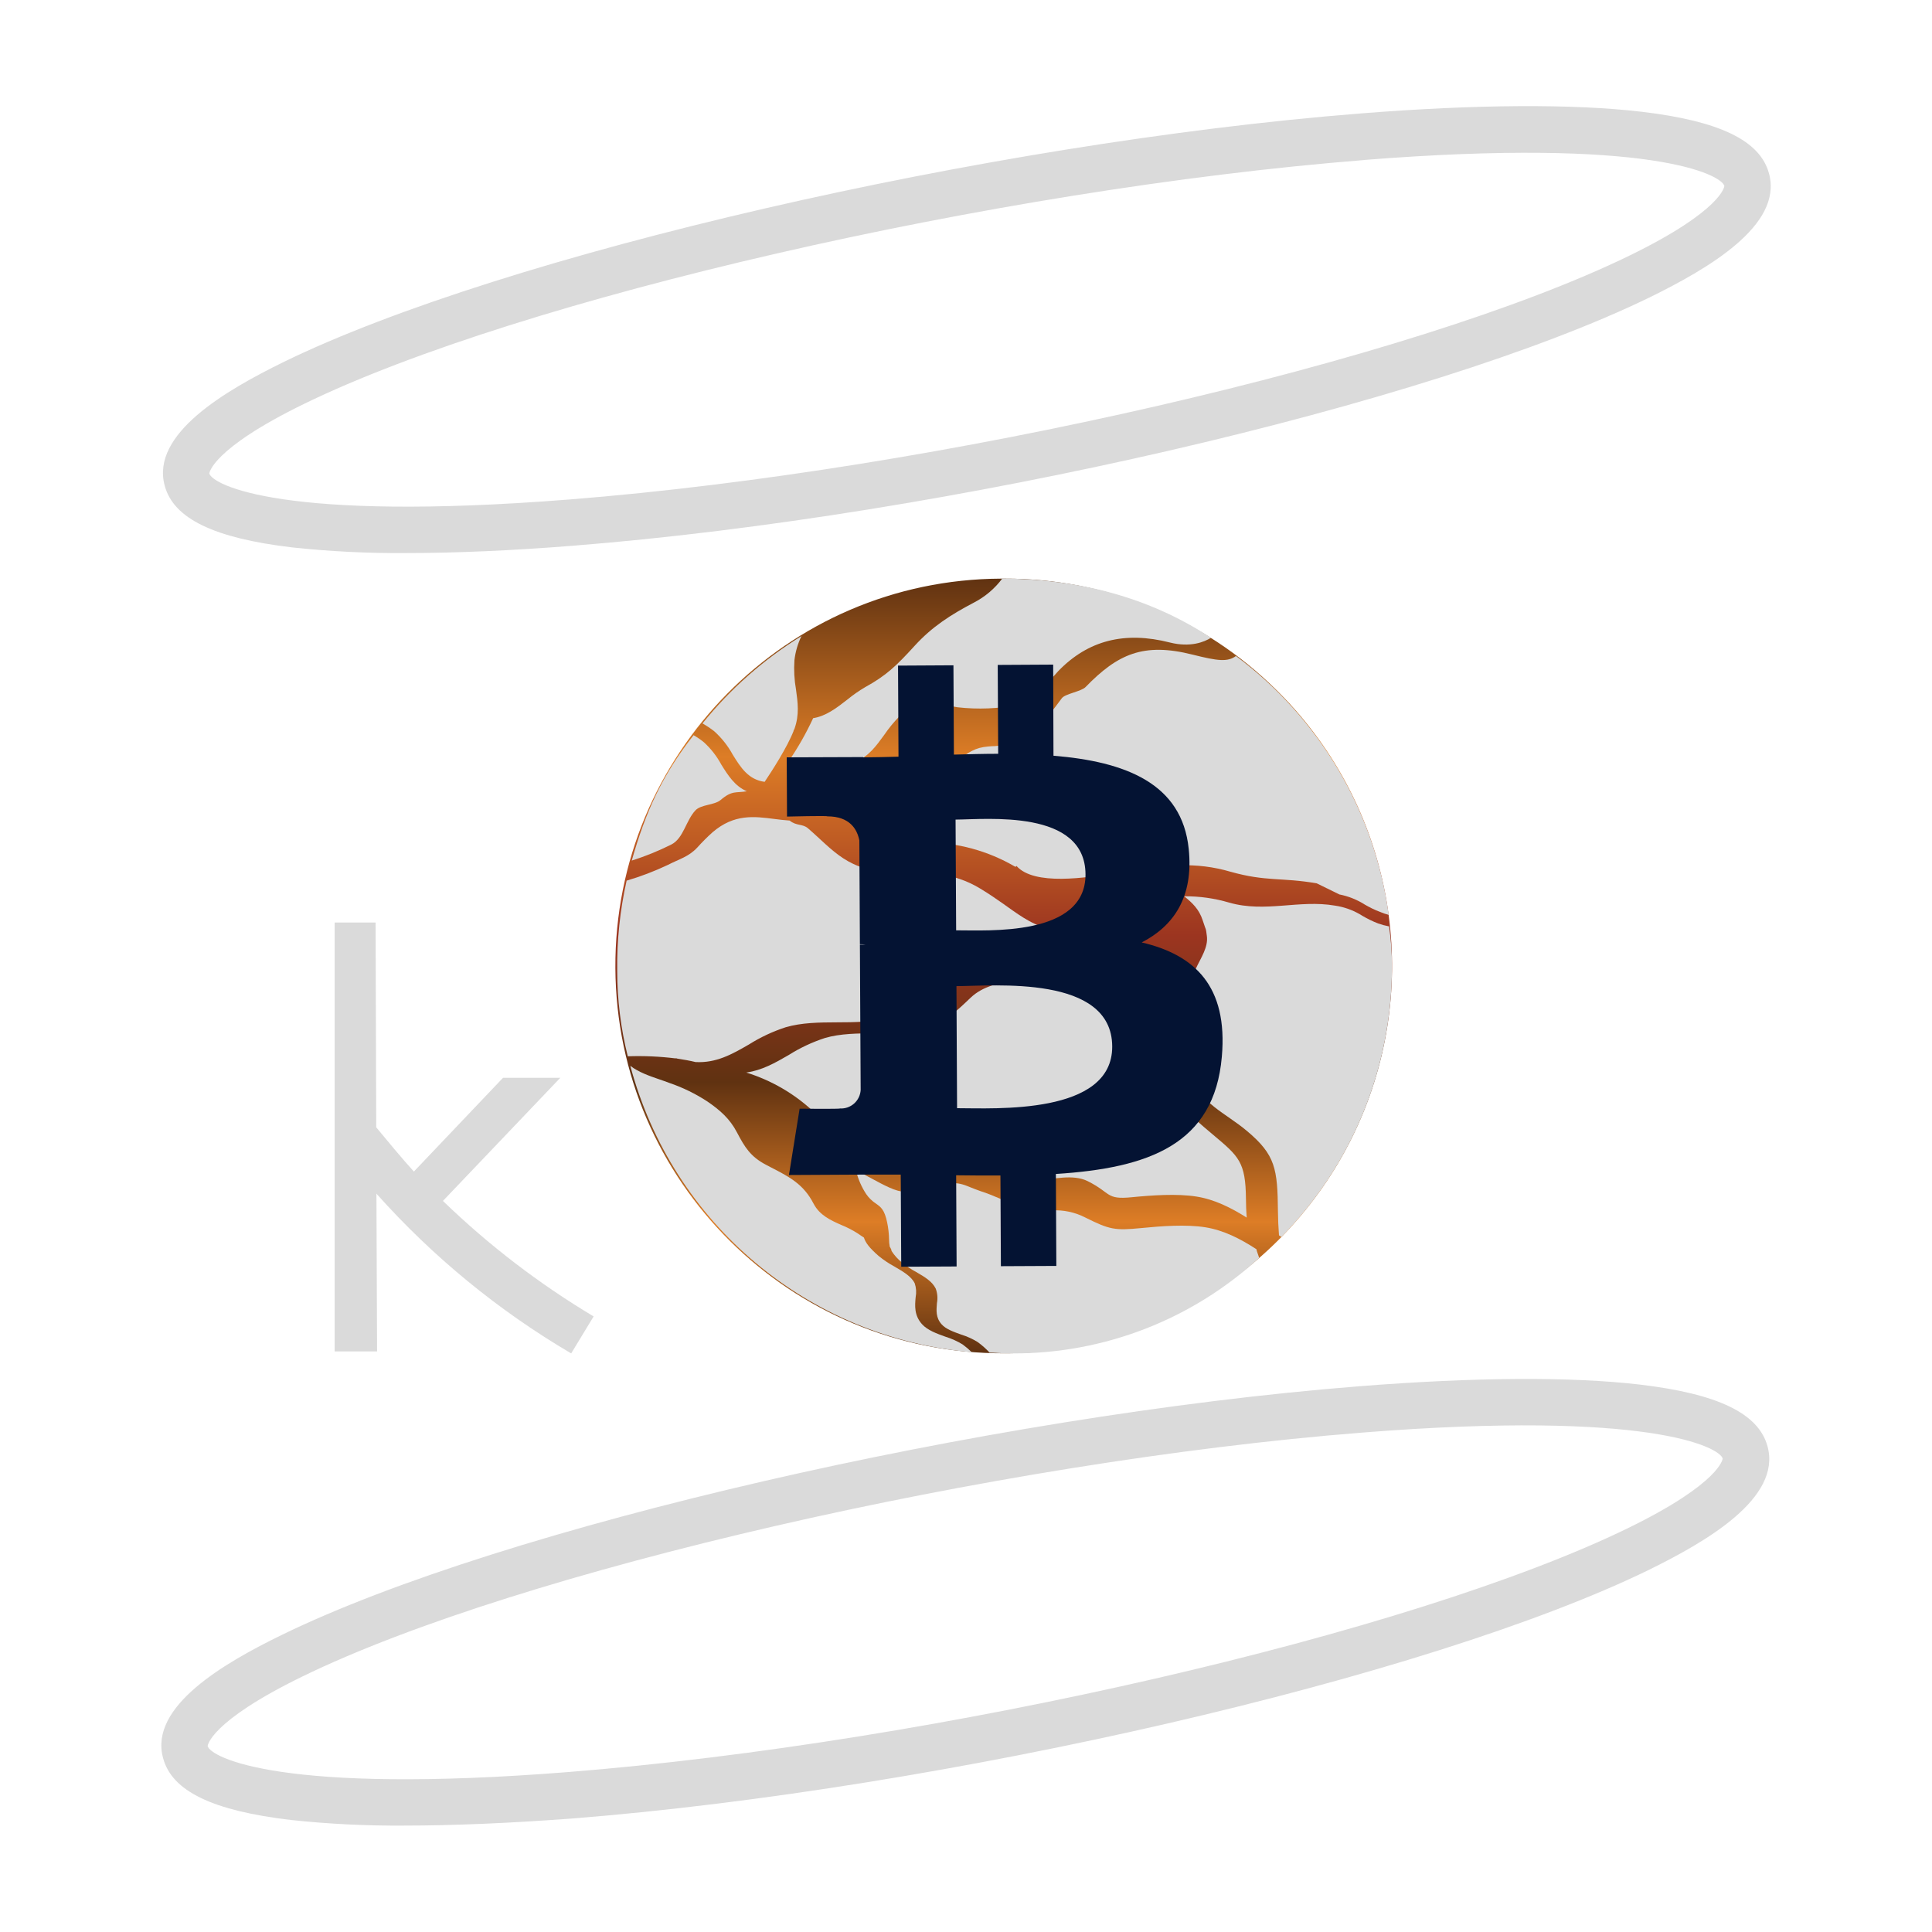
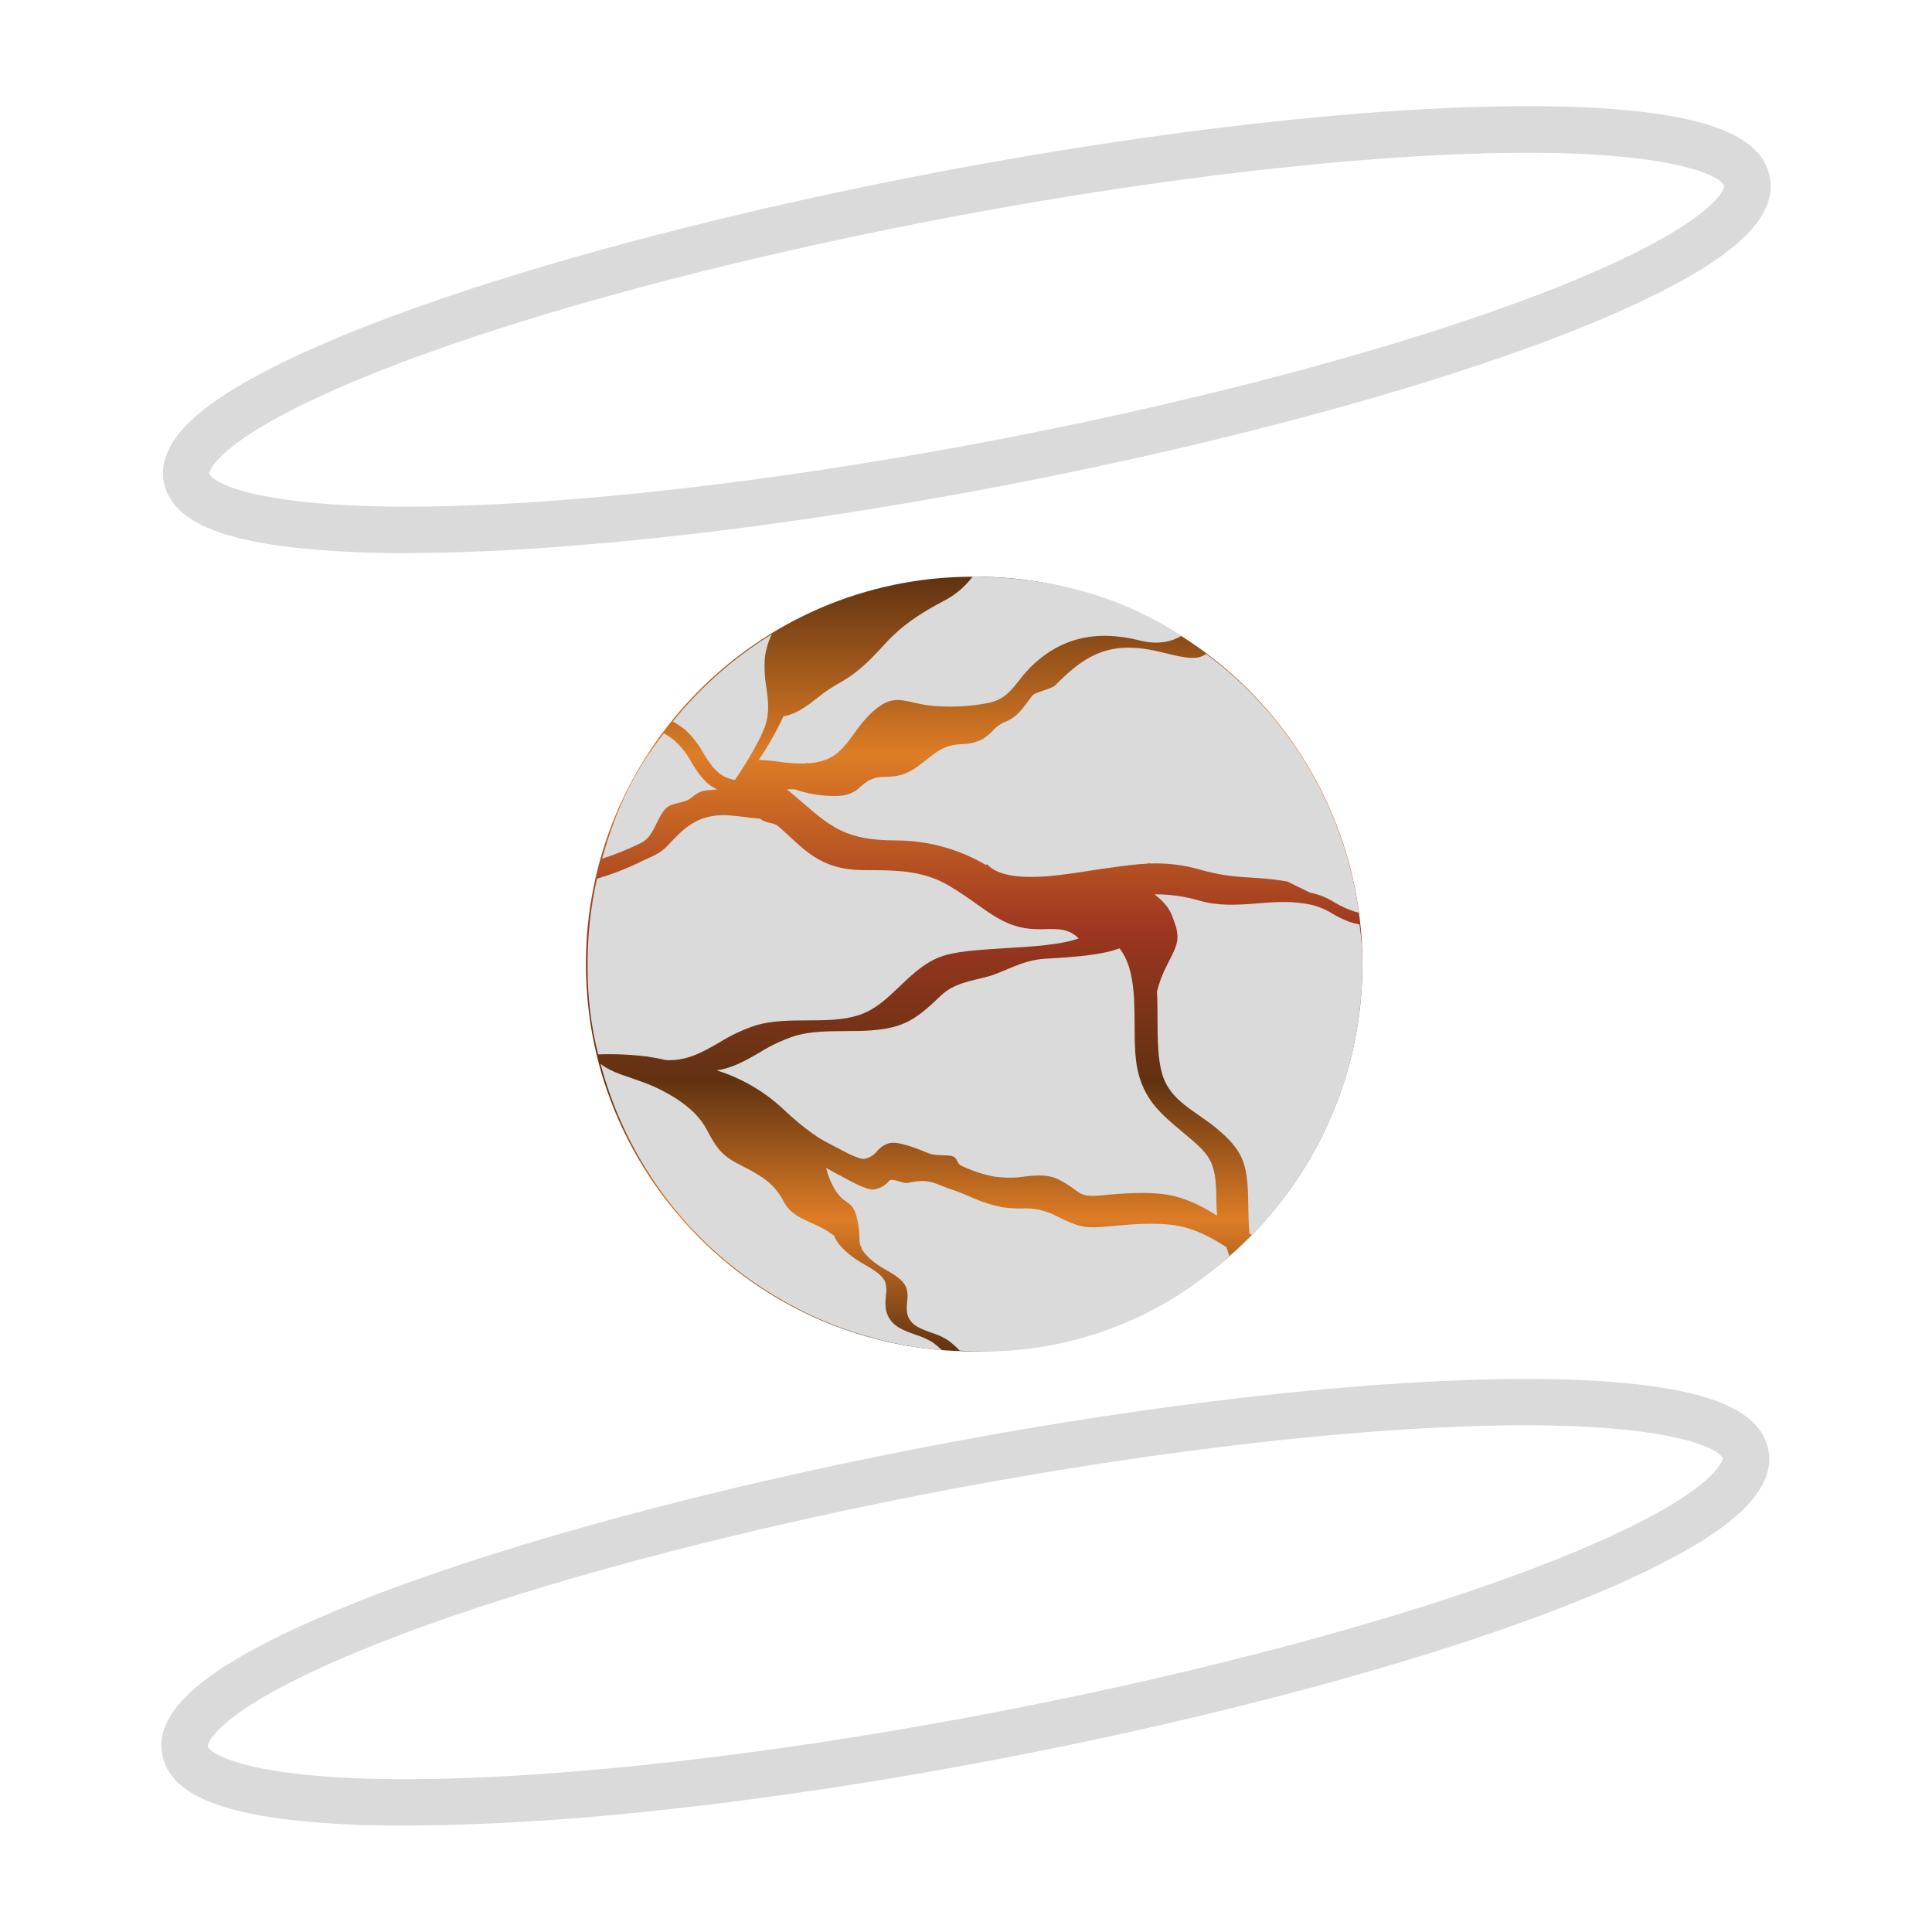
- <svg xmlns="http://www.w3.org/2000/svg" id="kBTC" viewBox="0 0 500 500">
+ <svg xmlns="http://www.w3.org/2000/svg" id="kintsugi_icon" data-name="kintsugi icon" viewBox="0 0 500 500">
  <defs>
-     <linearGradient id="New_Gradient_Swatch_15" x1="260" y1="350.25" x2="260" y2="149.75" gradientUnits="userSpaceOnUse">
+     <linearGradient id="New_Gradient_Swatch_15" x1="252.33" y1="349.75" x2="252.33" y2="149.25" gradientUnits="userSpaceOnUse">
      <stop offset="0" stop-color="#603211" />
      <stop offset=".17" stop-color="#dd7d26" />
      <stop offset=".35" stop-color="#603211" />
      <stop offset=".54" stop-color="#9c3520" />
      <stop offset=".77" stop-color="#dd7d26" />
      <stop offset="1" stop-color="#603211" />
    </linearGradient>
    <style>
-       .cls-1{fill:#dadada}
+       .cls-2 {
+         fill: #dadada
+       }
    </style>
  </defs>
-   <path class="cls-1" d="M105 143.13a257.07 257.07 0 0 1-29.38-1.46c-20.23-2.39-30.73-7.46-33-16-3.65-13.39 15.83-24.65 30.81-32 57-27.8 182-56.65 278.67-64.31 29.89-2.37 55-2.52 72.72-.44 20.23 2.39 30.73 7.46 33 16 3.65 13.39-15.83 24.65-30.81 32-57 27.8-182 56.65-278.67 64.31-15.91 1.27-30.49 1.9-43.34 1.9ZM352.55 35.42l.47 6C257.6 49 134.52 77.29 78.66 104.54c-24 11.71-24.51 18-24.49 18 .8 2.92 19 12.61 93.24 6.72 95.42-7.56 218.5-35.89 274.36-63.14 24-11.71 24.51-17.95 24.49-18-.8-2.92-18.95-12.61-93.24-6.72ZM104.59 472.46A257.19 257.19 0 0 1 75.21 471c-20.23-2.39-30.73-7.46-33-16C38.51 441.65 58 430.39 73 423.08c57-27.8 182-56.65 278.67-64.31 29.89-2.37 55-2.52 72.72-.44 20.23 2.39 30.73 7.46 33.05 16 3.65 13.39-15.83 24.65-30.81 32-57 27.79-182 56.65-278.67 64.31-15.96 1.18-30.54 1.82-43.37 1.82Zm247.53-107.71.47 6c-95.42 7.56-218.5 35.89-274.36 63.14-24 11.71-24.51 17.95-24.49 18 .8 2.92 18.95 12.61 93.24 6.72 95.42-7.57 218.5-35.89 274.36-63.14 24-11.71 24.51-18 24.49-18-.8-2.92-18.95-12.61-93.24-6.72ZM114.63 310.8a214.07 214.07 0 0 0 39 29.89l-5.81 9.57a210.6 210.6 0 0 1-50.4-41.34l.17 40.83H86.61v-111H97.2l.17 53c3.25 3.93 6.49 7.86 9.74 11.45l23.07-24.26H145Z" />
-   <path d="M330.17 178.41a99.59 99.59 0 0 0-70.12-28.66H259a100.24 100.24 0 0 0 1 200.48h1a100.23 100.23 0 0 0 69.17-171.82Z" style="fill:url(#New_Gradient_Swatch_15)" />
-   <path class="cls-1" d="M302.8 166.29c-11.75-3-21.19-.56-28.86 7.32a36.23 36.23 0 0 0-2.66 3.15c-2 2.53-3.7 4.72-7.58 5.62a51.45 51.45 0 0 1-15.9.66c-1.51-.23-2.78-.51-3.9-.77-4-.9-6.34-1.44-11.07 3.06a34.81 34.81 0 0 0-4 4.87c-2.1 2.89-4.08 5.62-7.34 6.87a16.54 16.54 0 0 1-4.68 1l-.43-.19-.1.21a39 39 0 0 1-6.87-.44 46.07 46.07 0 0 0-5.41-.48 76.59 76.59 0 0 0 6.44-11.31c3.31-.51 6.13-2.68 8.86-4.81a35.68 35.68 0 0 1 4.58-3.2c5.47-3 8.12-5.55 12.87-10.76 4.5-4.93 9.33-8 15.2-11.09a21.47 21.47 0 0 0 7.45-6.29c19.57.14 37.89 4.71 54 15.35-1.7 1.08-5.34 2.55-10.6 1.23Z" />
-   <path class="cls-1" d="M357.13 236a27 27 0 0 1-4-1.94 19 19 0 0 0-6.5-2.58l-5.85-2.87c-9.22-1.59-13-.39-22.31-3a41.2 41.2 0 0 0-13.31-1.65l-.23-.19-.17.21c-3.19.14-6.4.59-10 1.09l-2.47.35c-1 .13-2.12.31-3.39.51-7.94 1.25-21.22 3.35-25.83-1.82l-.26.24a46 46 0 0 0-23.32-6.35c-12.78 0-16.79-3.45-24.08-9.72-1.24-1.07-2.62-2.25-4.14-3.51h2a31.41 31.41 0 0 0 10.31 1.78 18.39 18.39 0 0 0 2-.1 8 8 0 0 0 4.82-2.32 19 19 0 0 1 1.81-1.39 8.28 8.28 0 0 1 4.69-1.14c.71 0 1.45-.06 2.25-.16 3.47-.43 5.91-2.37 8.26-4.25 2.2-1.74 4.26-3.39 7.08-3.84.7-.12 1.41-.17 2.15-.23a11.37 11.37 0 0 0 5.36-1.3 13.25 13.25 0 0 0 2.44-2 9.35 9.35 0 0 1 3.05-2.3c3.7-1.27 5.34-4.32 7.33-6.85.88-1.12 5-1.72 6.11-2.85 8.33-8.57 15-11.62 27.76-8.39 6.5 1.63 9 1.93 11.18.34a100.22 100.22 0 0 1 39.53 67 18.33 18.33 0 0 1-2.27-.77ZM230.27 322.66a9.63 9.63 0 0 1-.18-1.89 23.21 23.21 0 0 0-.49-4.38c-.69-3.36-1.65-4-2.86-4.87a9.12 9.12 0 0 1-2.58-2.51 19.34 19.34 0 0 1-2.61-6l-.09-.28a30.83 30.83 0 0 0 2.72 1.52c.45.23 1 .55 1.7.91 2.59 1.4 6.15 3.34 8 3.18a6.17 6.17 0 0 0 3.94-2.24c.84-.84 3.55.75 4.71.54 2.13-.38 4.6-1 7.8.31 1.35.55 2.52 1 3.41 1.31 1.67.52 3.37 1.24 5 1.92a36.35 36.35 0 0 0 8.47 2.77 33 33 0 0 0 4.91.3 17 17 0 0 1 8.79 1.86c6.27 3.13 7.62 3.38 14.46 2.71 5.13-.51 11.65-1 16.62-.19 4.7.76 9 2.95 13.19 5.68 0 .42.63 1.84.67 2.25a93.8 93.8 0 0 1-63.61 24.7c-2.07 0-4.12-.08-6.15-.22a21.56 21.56 0 0 0-3.07-2.72 18.31 18.31 0 0 0-4.23-1.92c-1.95-.7-4-1.42-5.08-2.65-1.56-1.72-1.39-3.64-1.23-5.5a7 7 0 0 0-.31-3.75c-.92-1.9-2.93-3.07-5.06-4.3a23 23 0 0 1-3.58-2.38 12.55 12.55 0 0 1-2.82-3.1c.07-.32-.44-1.06-.44-1.06ZM205.6 170.86a31.44 31.44 0 0 0 .41 7.62c.46 3.33.89 6.48-.38 10.07l-.13.36h-.12v.26c-1.68 4.3-5.63 10.39-7.49 13.17-4.24-.57-6.21-3.73-8.28-7.07a22.85 22.85 0 0 0-4.8-6.05 26.3 26.3 0 0 0-3-2 100.83 100.83 0 0 1 25.61-22.61 19.44 19.44 0 0 0-1.82 6.25Z" />
-   <path class="cls-1" d="M331 319.7c-.15-2-.25-4.1-.27-6.2-.11-11-.63-14.61-8-20.79-5.67-4.78-12.21-7.14-14.3-14.27-1.15-3.94-1.18-9-1.21-14.28 0-2.33 0-4.68-.14-7a29.15 29.15 0 0 1 2.43-6.53c1.24-2.7 3.24-5.5 2.82-8.44-.35-2.46 0-.69-1.07-4-.94-2.91-2.7-4.54-4.79-6.23a39.77 39.77 0 0 1 11.66 1.64c9.34 2.67 18.08-.82 27.34.77l.93.16a18.13 18.13 0 0 1 6.15 2.46 27.13 27.13 0 0 0 4.11 2 18.47 18.47 0 0 0 2.83.76 70.87 70.87 0 0 1 .75 10.25 99.94 99.94 0 0 1-28.62 70.13ZM170.7 279.36c.87.3 1.72.59 2.5.89a43.91 43.91 0 0 1 9.88 4.82c3.25 2.23 5.79 4.44 7.65 8 2 3.81 3.49 6.27 7.52 8.38l1.2.63c5 2.57 8.52 4.43 11.11 9.44 1.57 3 4.42 4.29 7.17 5.5a26.14 26.14 0 0 1 4.3 2.22l.55.38 1 .66c.43 1.36 1.41 2.66 3.82 4.77a26.53 26.53 0 0 0 4.15 2.77c2.21 1.29 4.3 2.5 5.18 4.3a7 7 0 0 1 .24 3.58c-.2 2.2-.42 4.69 1.65 7 1.43 1.58 3.8 2.43 6.09 3.25a19.27 19.27 0 0 1 4.43 2 22.38 22.38 0 0 1 2.36 2 100.32 100.32 0 0 1-88.38-74.12c2.06 1.62 4.98 2.64 7.58 3.53ZM186.67 197.87c1.72 2.76 3.49 5.58 6.61 6.91-2.86.49-3.78-.3-6.79 2.26-1.6 1.36-5.06 1.13-6.51 2.68-2.47 2.62-3.06 7.17-6.18 8.81a70.45 70.45 0 0 1-10.3 4.19c3.6-12.76 8-22.3 16-32.45a19.41 19.41 0 0 1 2.67 1.83 21.83 21.83 0 0 1 4.5 5.77Z" />
-   <path class="cls-1" d="m313.42 293.23.66.56c6.52 5.47 8.28 6.95 8.37 16.42 0 1.65.08 3.28.19 4.9-4.09-2.58-8.35-4.7-12.94-5.43-5.09-.82-11.69-.34-16.88.17-6.64.66-5.22-1.11-11.31-4.16-3.89-1.94-9.08-.4-11.83-.41a32 32 0 0 1-4.77-.29 35.4 35.4 0 0 1-8.23-2.7c-1.66-.69-.94-2.07-2.66-2.61-.85-.27-4.44-.08-5.78-.62-3.5-1.42-7.85-3.18-10.26-2.75a6.29 6.29 0 0 0-3.32 2.11 5.29 5.29 0 0 1-3.32 2c-1.51.11-5.05-1.8-7.39-3.07-.68-.37-1.28-.69-1.74-.92a31.83 31.83 0 0 1-3.64-2.13c0-.08 0-.18-.08-.26l-.2.07a71.18 71.18 0 0 1-7.79-6.46 44.94 44.94 0 0 0-17.37-10.08c4.08-.56 7.49-2.51 11-4.54a41.81 41.81 0 0 1 9.34-4.39c4-1.18 8.57-1.2 13-1.23 4.68 0 9.52-.05 13.75-1.45 4.4-1.46 7.71-4.63 10.92-7.7 3.38-3.24 7.57-3.74 12.33-5 3.8-1 8.62-4.19 14.45-4.55 7.24-.43 14.71-.89 19.47-2.71 2.72 3.43 3.53 8.28 3.79 13.45v.06c.1 2.08.12 4.2.13 6.31 0 4.86.06 9.45 1.13 13.13 1.95 6.69 5.94 10.05 10.98 14.28ZM162.47 273.37a90.4 90.4 0 0 1-2.73-22.1 100.21 100.21 0 0 1 2.43-23.36 73.19 73.19 0 0 0 10.69-4.08c3-1.55 5.31-2.06 7.59-4.48a51.88 51.88 0 0 1 4-4c5.57-4.73 10.65-4.09 16-3.4 1.28.17 2.58.32 3.9.41 1.78 1.44 3.36.79 4.75 2 6.52 5.61 10.41 11.33 22.29 11.33 8.62 0 15.33.09 22.14 4.18.18.12.36.23.56.34 1.77 1.08 3.56 2.28 5.39 3.58l1.17.83c3.81 2.72 7.41 5.3 12.41 6.11a28.35 28.35 0 0 0 5.15.22c3.28-.06 6.14-.12 8.62 2.42-4.59 1.63-11.83 2.1-18.83 2.52-5.88.36-11.44.7-15.33 1.72-5 1.33-8.61 4.77-12.09 8.1-3.27 3.13-6.35 6.08-10.54 7.47s-8.84 1.38-13.44 1.4-9.1.06-13.26 1.27a42.65 42.65 0 0 0-9.55 4.48c-4.28 2.47-8.39 4.82-13.77 4.53-1.55-.37-3.11-.65-4.68-.88l-.44-.13v.07a78.06 78.06 0 0 0-12.43-.55Z" />
-   <path d="M307.64 219.71c-1.72-17-16.42-22.61-35-24.13l-.08-23.58-14.35.08.12 23c-3.77 0-7.63.11-11.46.21l-.12-23.11-14.34.08.12 23.57c-3.11.08-6.16.15-9.13.17v-.07l-19.8.07.08 15.33s10.6-.26 10.42-.06c5.82 0 7.73 3.33 8.3 6.24l.14 26.86a11.39 11.39 0 0 1 1.52.1h-1.52l.2 37.62a5.08 5.08 0 0 1-5.37 4.78c.18.17-10.43.06-10.43.06l-2.76 17.16 18.68-.1h10.25l.13 23.84 14.33-.07-.12-23.6c3.93.06 7.74.07 11.46.05l.12 23.48 14.35-.07-.12-23.8c24.12-1.52 41-7.69 42.95-30.35 1.6-18.25-7-26.35-20.74-29.57 8.29-4.26 13.46-11.75 12.17-24.19Zm-19.8 51.09c.1 17.82-30.42 16-40.15 16l-.16-31.59c9.72-.03 40.21-2.99 40.31 15.59Zm-6.91-44.53c.08 16.21-25.38 14.46-33.48 14.5l-.15-28.66c8.1-.04 33.53-2.75 33.63 14.16Z" style="fill:#041333" />
+   <path d="M322.5 177.91a99.59 99.59 0 0 0-70.12-28.66h-1a100.24 100.24 0 0 0 1 200.48h1a100.23 100.23 0 0 0 69.12-171.82Z" style="fill:url(#New_Gradient_Swatch_15)" />
+   <path class="cls-2" d="M295.13 165.79c-11.75-3-21.19-.56-28.86 7.32a36.23 36.23 0 0 0-2.66 3.15c-2 2.53-3.7 4.72-7.58 5.62a51.4 51.4 0 0 1-15.89.66 49.36 49.36 0 0 1-3.91-.77c-3.95-.9-6.34-1.44-11.07 3.06a34.81 34.81 0 0 0-4 4.87c-2.1 2.89-4.08 5.62-7.33 6.87a16.61 16.61 0 0 1-4.69 1l-.43-.19-.1.21a39 39 0 0 1-6.87-.44 46.1 46.1 0 0 0-5.4-.48 77.5 77.5 0 0 0 6.43-11.31c3.31-.51 6.13-2.68 8.86-4.81a35.68 35.68 0 0 1 4.58-3.2c5.47-3 8.12-5.55 12.87-10.76 4.5-4.93 9.34-8 15.2-11.09a21.47 21.47 0 0 0 7.45-6.29c19.57.14 37.89 4.71 54 15.35-1.73 1.08-5.34 2.55-10.6 1.23Z" />
+   <path class="cls-2" d="M349.46 235.53a27 27 0 0 1-4-1.94A19 19 0 0 0 339 231l-5.85-2.87c-9.22-1.59-13-.39-22.31-3a41.17 41.17 0 0 0-13.31-1.65l-.23-.19-.17.21c-3.19.14-6.4.59-10 1.09l-2.47.35c-1 .13-2.12.31-3.39.51-7.93 1.25-21.22 3.35-25.83-1.82l-.26.24a46 46 0 0 0-23.32-6.37c-12.78 0-16.79-3.45-24.08-9.72-1.24-1.07-2.62-2.25-4.14-3.51h2A31.41 31.41 0 0 0 215.9 206a18.39 18.39 0 0 0 2-.1 8 8 0 0 0 4.82-2.32 18 18 0 0 1 1.82-1.39 8.22 8.22 0 0 1 4.68-1.14c.71 0 1.45-.06 2.25-.16 3.47-.43 5.91-2.37 8.27-4.25 2.19-1.74 4.26-3.39 7.07-3.84.7-.12 1.41-.17 2.15-.23a11.37 11.37 0 0 0 5.36-1.3 13.25 13.25 0 0 0 2.44-2 9.35 9.35 0 0 1 3-2.3c3.7-1.27 5.35-4.32 7.33-6.85.88-1.12 5-1.72 6.11-2.85 8.33-8.57 15-11.62 27.76-8.39 6.5 1.63 9 1.93 11.18.34a100.22 100.22 0 0 1 39.53 67 18.33 18.33 0 0 1-2.21-.69ZM222.6 322.16a9.63 9.63 0 0 1-.18-1.89 23.21 23.21 0 0 0-.49-4.38c-.69-3.36-1.65-4-2.86-4.87a9.12 9.12 0 0 1-2.58-2.51 19.58 19.58 0 0 1-2.61-6l-.09-.28a30.83 30.83 0 0 0 2.72 1.52c.45.23 1 .55 1.7.91 2.59 1.4 6.15 3.34 7.95 3.18a6.17 6.17 0 0 0 3.94-2.24c.84-.84 3.55.75 4.71.54 2.13-.38 4.6-1 7.8.31 1.35.55 2.52 1 3.41 1.31 1.67.52 3.37 1.24 5 1.92a36.35 36.35 0 0 0 8.47 2.77 33 33 0 0 0 4.92.3 17 17 0 0 1 8.78 1.86c6.27 3.13 7.62 3.38 14.46 2.71 5.13-.51 11.65-1 16.62-.19 4.7.76 9 2.95 13.19 5.68 0 .42.63 1.84.67 2.25a93.8 93.8 0 0 1-63.61 24.7c-2.07 0-4.12-.08-6.15-.22a21.56 21.56 0 0 0-3.07-2.72 18.31 18.31 0 0 0-4.23-1.92c-1.94-.7-4-1.42-5.08-2.65-1.56-1.72-1.39-3.64-1.23-5.5a7 7 0 0 0-.31-3.75c-.92-1.9-2.93-3.07-5.06-4.3a23 23 0 0 1-3.58-2.38 12.55 12.55 0 0 1-2.82-3.1c.12-.32-.39-1.06-.39-1.06ZM197.93 170.36a31.44 31.44 0 0 0 .41 7.62c.46 3.33.89 6.48-.38 10.07l-.13.36h-.12v.26c-1.68 4.3-5.62 10.39-7.49 13.17-4.24-.57-6.2-3.73-8.28-7.07a22.85 22.85 0 0 0-4.8-6.05 26.3 26.3 0 0 0-3-2 100.83 100.83 0 0 1 25.61-22.61 19.44 19.44 0 0 0-1.82 6.25Z" />
+   <path class="cls-2" d="M323.34 319.2c-.15-2-.25-4.1-.27-6.2-.11-11-.63-14.61-8-20.79-5.67-4.78-12.21-7.14-14.3-14.27-1.15-3.94-1.18-9-1.21-14.28 0-2.33 0-4.68-.14-7a29.15 29.15 0 0 1 2.43-6.53c1.24-2.7 3.24-5.5 2.82-8.44-.35-2.46 0-.69-1.07-4-.94-2.91-2.7-4.54-4.79-6.23a39.77 39.77 0 0 1 11.66 1.64c9.34 2.67 18.08-.82 27.34.77l.93.16a18.13 18.13 0 0 1 6.15 2.46 27.13 27.13 0 0 0 4.11 2 18.47 18.47 0 0 0 2.83.76 70.87 70.87 0 0 1 .75 10.25A99.94 99.94 0 0 1 324 319.63ZM163 278.86c.87.3 1.72.59 2.5.89a43.91 43.91 0 0 1 9.88 4.82c3.25 2.23 5.79 4.44 7.65 8 2 3.81 3.49 6.27 7.52 8.38l1.2.63c4.95 2.57 8.52 4.43 11.11 9.44 1.57 3 4.42 4.29 7.17 5.5a26.14 26.14 0 0 1 4.3 2.22l.55.38 1 .66c.43 1.36 1.41 2.66 3.82 4.77a26.53 26.53 0 0 0 4.15 2.77c2.21 1.29 4.3 2.5 5.18 4.3a7 7 0 0 1 .24 3.58c-.19 2.2-.42 4.69 1.65 7 1.43 1.58 3.8 2.43 6.09 3.25a19.27 19.27 0 0 1 4.43 2 21.41 21.41 0 0 1 2.36 2 100.34 100.34 0 0 1-88.38-74.12c2.09 1.67 5.01 2.67 7.58 3.53ZM179 197.37c1.72 2.76 3.49 5.58 6.61 6.91-2.86.49-3.78-.3-6.79 2.26-1.6 1.36-5.06 1.13-6.51 2.68-2.47 2.62-3.05 7.17-6.18 8.81a70 70 0 0 1-10.3 4.19c3.6-12.76 8-22.3 16-32.45a19.41 19.41 0 0 1 2.67 1.83 21.83 21.83 0 0 1 4.5 5.77Z" />
+   <path class="cls-2" d="m305.75 292.73.67.56c6.51 5.47 8.27 6.95 8.36 16.42 0 1.65.08 3.28.19 4.9-4.08-2.58-8.35-4.7-12.94-5.43-5.09-.82-11.69-.34-16.88.17-6.64.66-5.21-1.11-11.31-4.16-3.89-1.94-9.08-.4-11.83-.41a32 32 0 0 1-4.77-.29 35.4 35.4 0 0 1-8.23-2.7c-1.66-.69-.94-2.07-2.66-2.61-.85-.27-4.44-.08-5.78-.62-3.49-1.42-7.85-3.18-10.26-2.75a6.29 6.29 0 0 0-3.32 2.11 5.29 5.29 0 0 1-3.32 2c-1.51.11-5-1.8-7.39-3.07-.68-.37-1.28-.69-1.74-.92a31.83 31.83 0 0 1-3.64-2.13c0-.08-.05-.18-.08-.26l-.2.07a71.18 71.18 0 0 1-7.79-6.46A44.94 44.94 0 0 0 185.46 277c4.08-.56 7.49-2.51 11-4.54a42 42 0 0 1 9.34-4.39c4-1.18 8.58-1.2 13-1.23 4.68 0 9.52-.05 13.75-1.45 4.4-1.46 7.71-4.63 10.92-7.7 3.38-3.24 7.57-3.74 12.33-5 3.8-1 8.62-4.19 14.45-4.55 7.24-.43 14.71-.89 19.47-2.71 2.72 3.43 3.53 8.28 3.79 13.45a.14.14 0 0 1 0 .06c.1 2.08.12 4.2.13 6.31 0 4.86.06 9.45 1.14 13.13 1.94 6.76 5.93 10.11 10.97 14.35ZM154.8 272.87a90.4 90.4 0 0 1-2.73-22.1 100.21 100.21 0 0 1 2.43-23.36 73.19 73.19 0 0 0 10.69-4.08c3-1.55 5.31-2.06 7.59-4.48a51.88 51.88 0 0 1 4-4c5.57-4.73 10.65-4.09 16-3.4 1.28.17 2.58.32 3.9.41 1.79 1.44 3.36.79 4.75 2 6.52 5.61 10.41 11.33 22.29 11.33 8.62 0 15.33.09 22.14 4.18.18.12.36.23.56.34 1.77 1.08 3.56 2.28 5.4 3.58l1.16.83c3.81 2.72 7.41 5.3 12.41 6.11a28.42 28.42 0 0 0 5.16.22c3.27-.06 6.13-.12 8.61 2.42-4.63 1.65-11.84 2.09-18.83 2.51-5.88.36-11.44.7-15.33 1.72-5 1.33-8.61 4.77-12.09 8.1-3.27 3.13-6.35 6.08-10.54 7.47s-8.84 1.38-13.44 1.4-9.1.06-13.26 1.27a42.86 42.86 0 0 0-9.55 4.48c-4.28 2.47-8.38 4.82-13.77 4.53-1.55-.37-3.11-.65-4.68-.88l-.44-.13v.07a78 78 0 0 0-12.43-.54ZM105 143.13a257.07 257.07 0 0 1-29.38-1.46c-20.23-2.39-30.73-7.46-33-16-3.65-13.39 15.83-24.65 30.81-32 57-27.8 182-56.65 278.67-64.31 29.89-2.37 55-2.52 72.72-.44 20.23 2.39 30.73 7.46 33 16 3.65 13.39-15.83 24.65-30.81 32-57 27.8-182 56.65-278.67 64.31-15.91 1.27-30.49 1.9-43.34 1.9ZM395.15 39.54c-11.49 0-25.38.53-42.13 1.86-95.42 7.6-218.5 35.89-274.36 63.14-24 11.71-24.51 18-24.49 18 .79 2.92 19 12.61 93.24 6.72 95.42-7.56 218.5-35.89 274.36-63.14 24-11.71 24.51-17.95 24.49-18-.62-2.26-11.65-8.58-51.11-8.58ZM104.59 472.46A257.19 257.19 0 0 1 75.21 471c-20.23-2.39-30.73-7.46-33-16C38.51 441.65 58 430.39 73 423.08c57-27.8 182-56.65 278.67-64.31 29.89-2.37 55-2.52 72.72-.44 20.23 2.39 30.73 7.46 33.05 16 3.65 13.39-15.83 24.65-30.81 32-57 27.8-182 56.65-278.67 64.31-15.96 1.18-30.54 1.82-43.37 1.82Zm290.13-103.59c-11.49 0-25.38.53-42.13 1.86-95.42 7.56-218.5 35.89-274.36 63.14-24 11.71-24.51 17.95-24.49 18 .8 2.92 18.95 12.61 93.24 6.72 95.42-7.57 218.5-35.89 274.36-63.14 24-11.71 24.51-18 24.49-18-.62-2.26-11.65-8.58-51.11-8.58Z" />
</svg>
